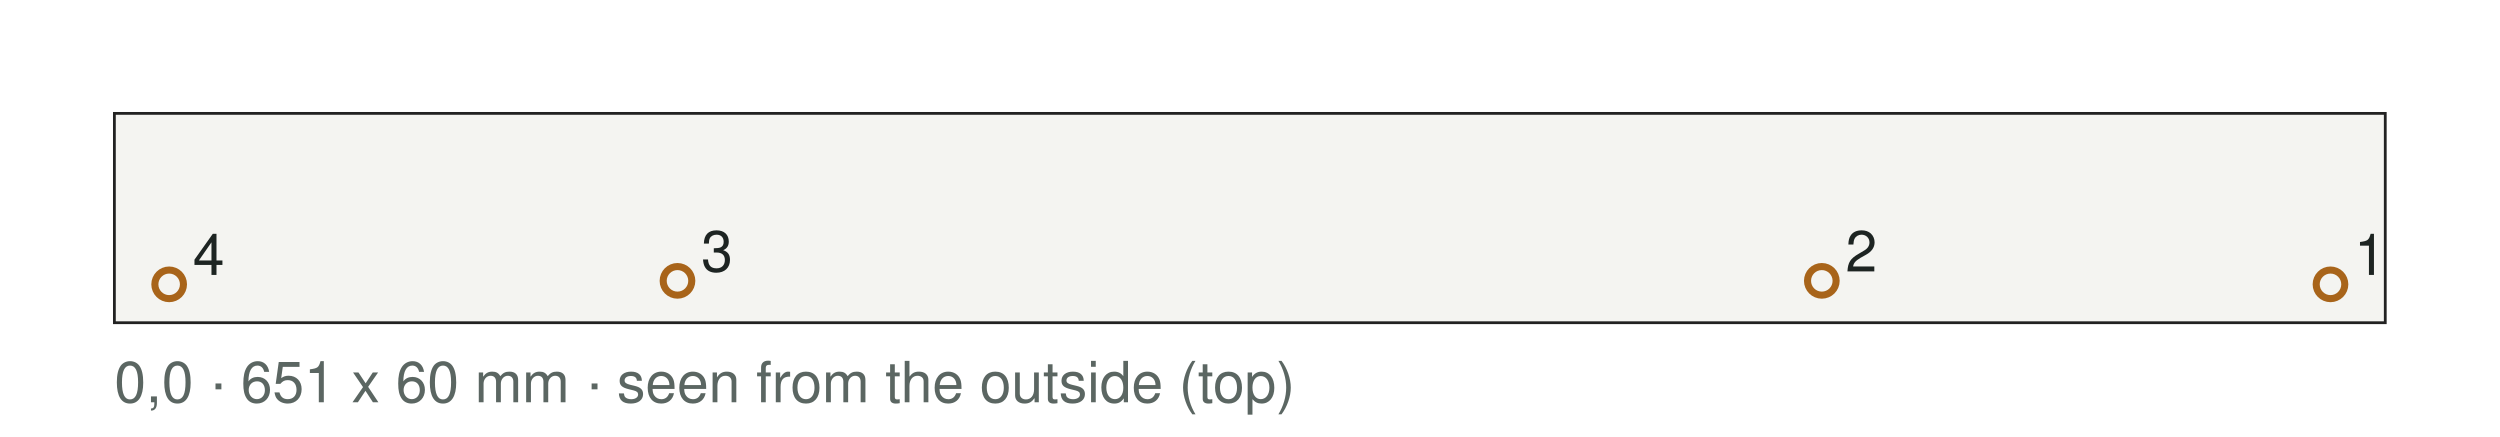
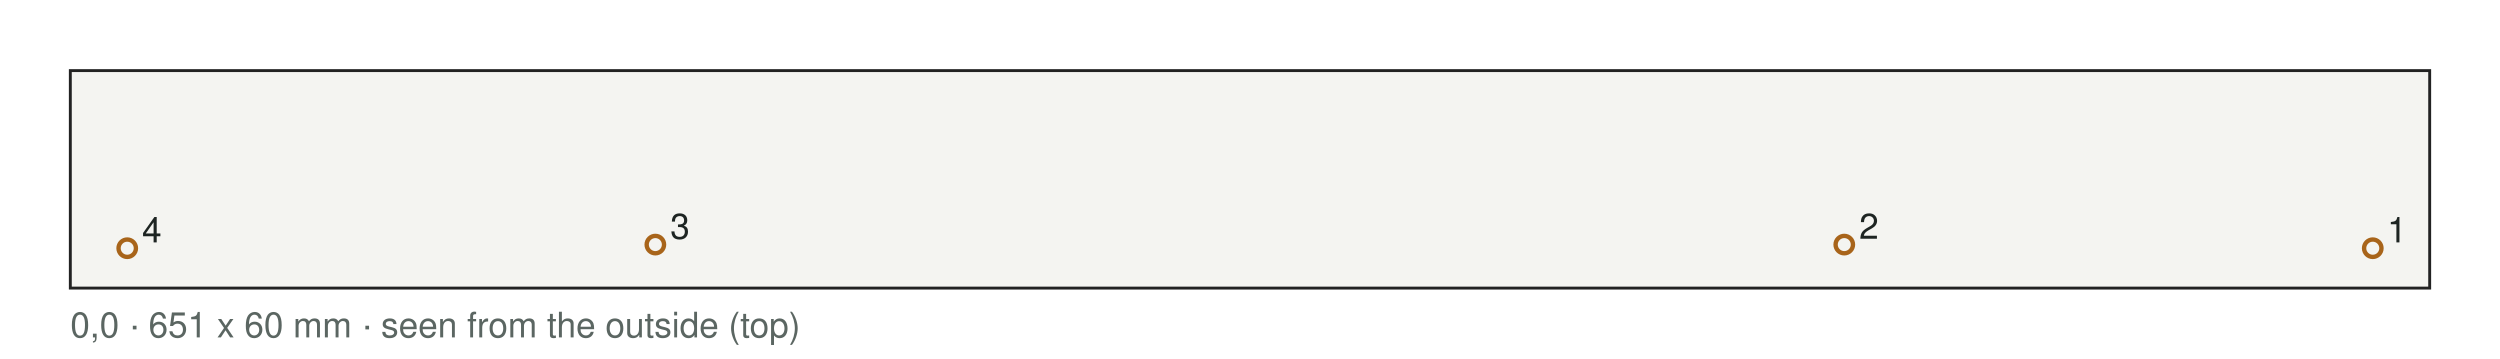
- <svg xmlns="http://www.w3.org/2000/svg" viewBox="-32.5 -32.5 716.0 125.1" width="716mm" height="125mm" font-family="Helvetica, Arial, sans-serif">
+ <svg xmlns="http://www.w3.org/2000/svg" viewBox="-19.4 -19.4 689.7 98.8" width="690mm" height="99mm" font-family="Helvetica, Arial, sans-serif">
  <polygon points="650.9,60.0 0.0,60.0 0.0,0.0 650.9,0.0" fill="#f4f4f1" stroke="#222" stroke-width="0.8" />
-   <circle cx="635.2" cy="49.0" r="4.1" fill="none" stroke="#a8641a" stroke-width="2.03" />
-   <text x="642.0" y="46.3" font-size="16.3" fill="#1d2422">1</text>
-   <circle cx="489.4" cy="48.0" r="4.1" fill="none" stroke="#a8641a" stroke-width="2.03" />
-   <text x="496.2" y="45.3" font-size="16.3" fill="#1d2422">2</text>
-   <circle cx="161.4" cy="48.0" r="4.1" fill="none" stroke="#a8641a" stroke-width="2.03" />
-   <text x="168.2" y="45.3" font-size="16.3" fill="#1d2422">3</text>
-   <circle cx="15.7" cy="49.0" r="4.1" fill="none" stroke="#a8641a" stroke-width="2.03" />
-   <text x="22.5" y="46.3" font-size="16.3" fill="#1d2422">4</text>
-   <text x="0" y="82.8" font-size="16.3" fill="#5b6662">0,0 · 651 x 60 mm · seen from the outside (top)</text>
+   <circle cx="635.2" cy="49.0" r="2.4" fill="none" stroke="#a8641a" stroke-width="1.21" />
+   <text x="639.2" y="47.4" font-size="9.7" fill="#1d2422">1</text>
+   <circle cx="489.4" cy="48.0" r="2.4" fill="none" stroke="#a8641a" stroke-width="1.21" />
+   <text x="493.5" y="46.4" font-size="9.7" fill="#1d2422">2</text>
+   <circle cx="161.4" cy="48.0" r="2.4" fill="none" stroke="#a8641a" stroke-width="1.21" />
+   <text x="165.5" y="46.4" font-size="9.7" fill="#1d2422">3</text>
+   <circle cx="15.7" cy="49.0" r="2.4" fill="none" stroke="#a8641a" stroke-width="1.21" />
+   <text x="19.8" y="47.4" font-size="9.7" fill="#1d2422">4</text>
+   <text x="0" y="73.6" font-size="9.7" fill="#5b6662">0,0 · 651 x 60 mm · seen from the outside (top)</text>
</svg>
